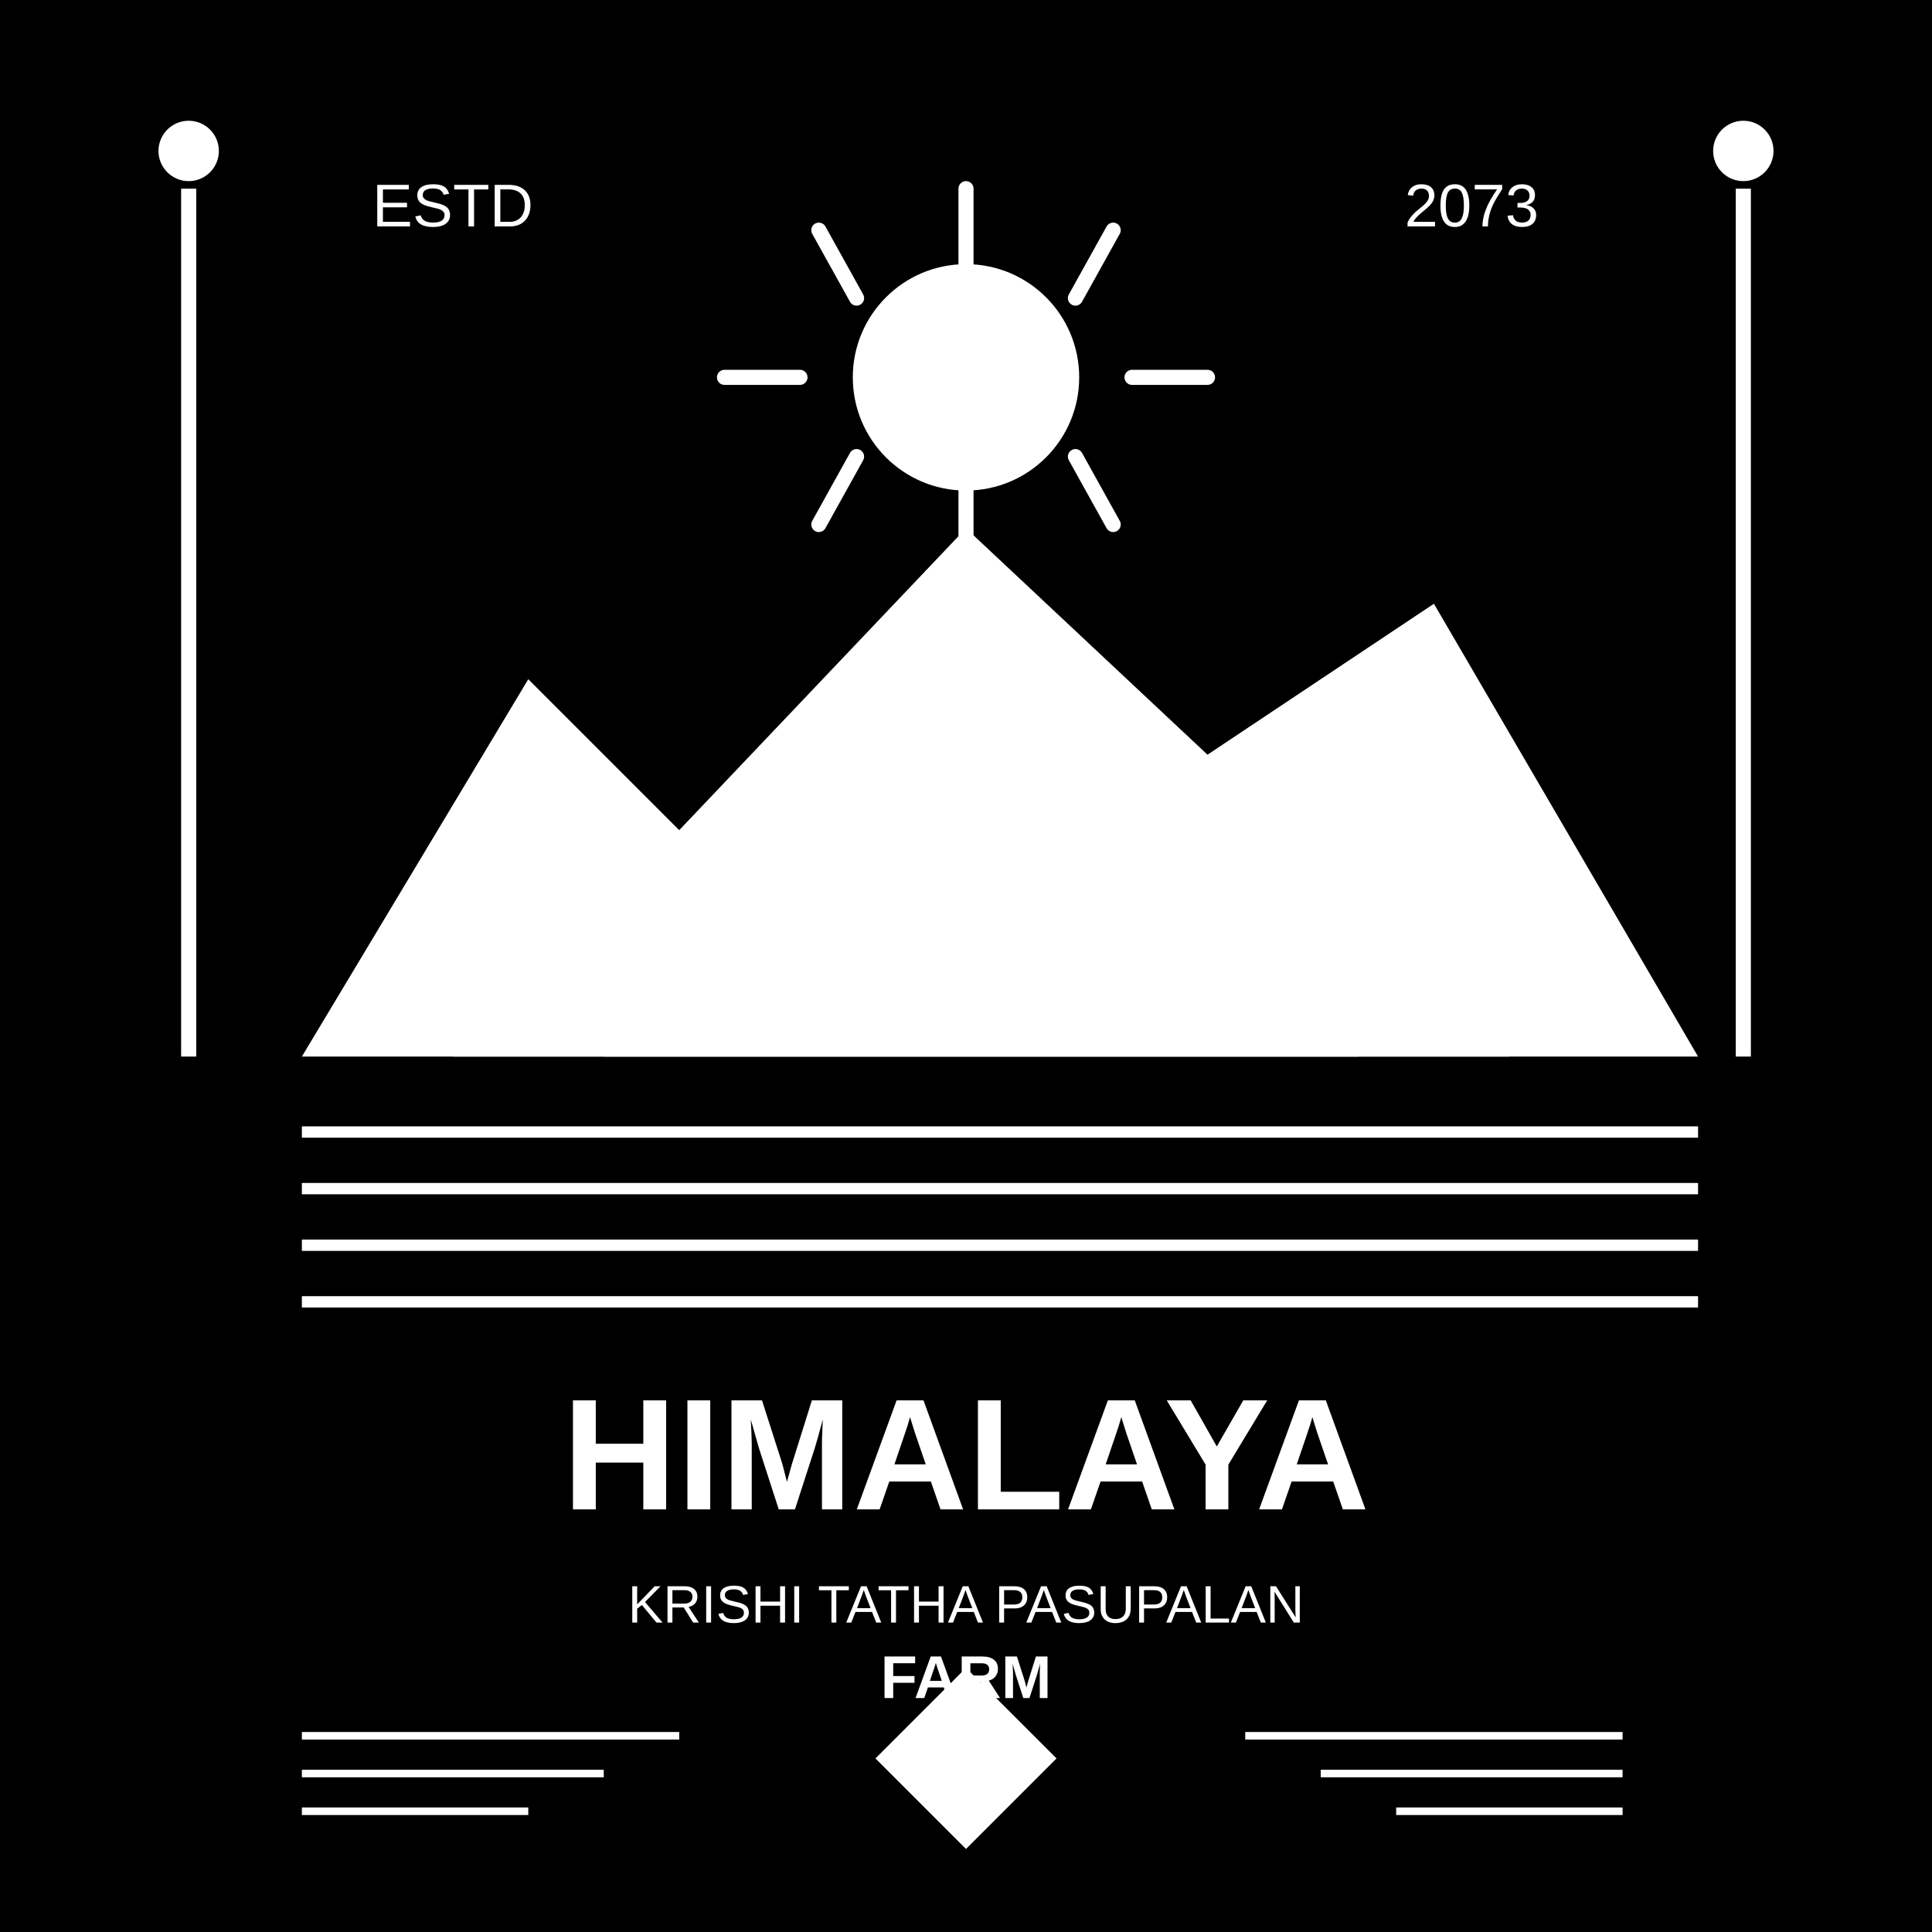
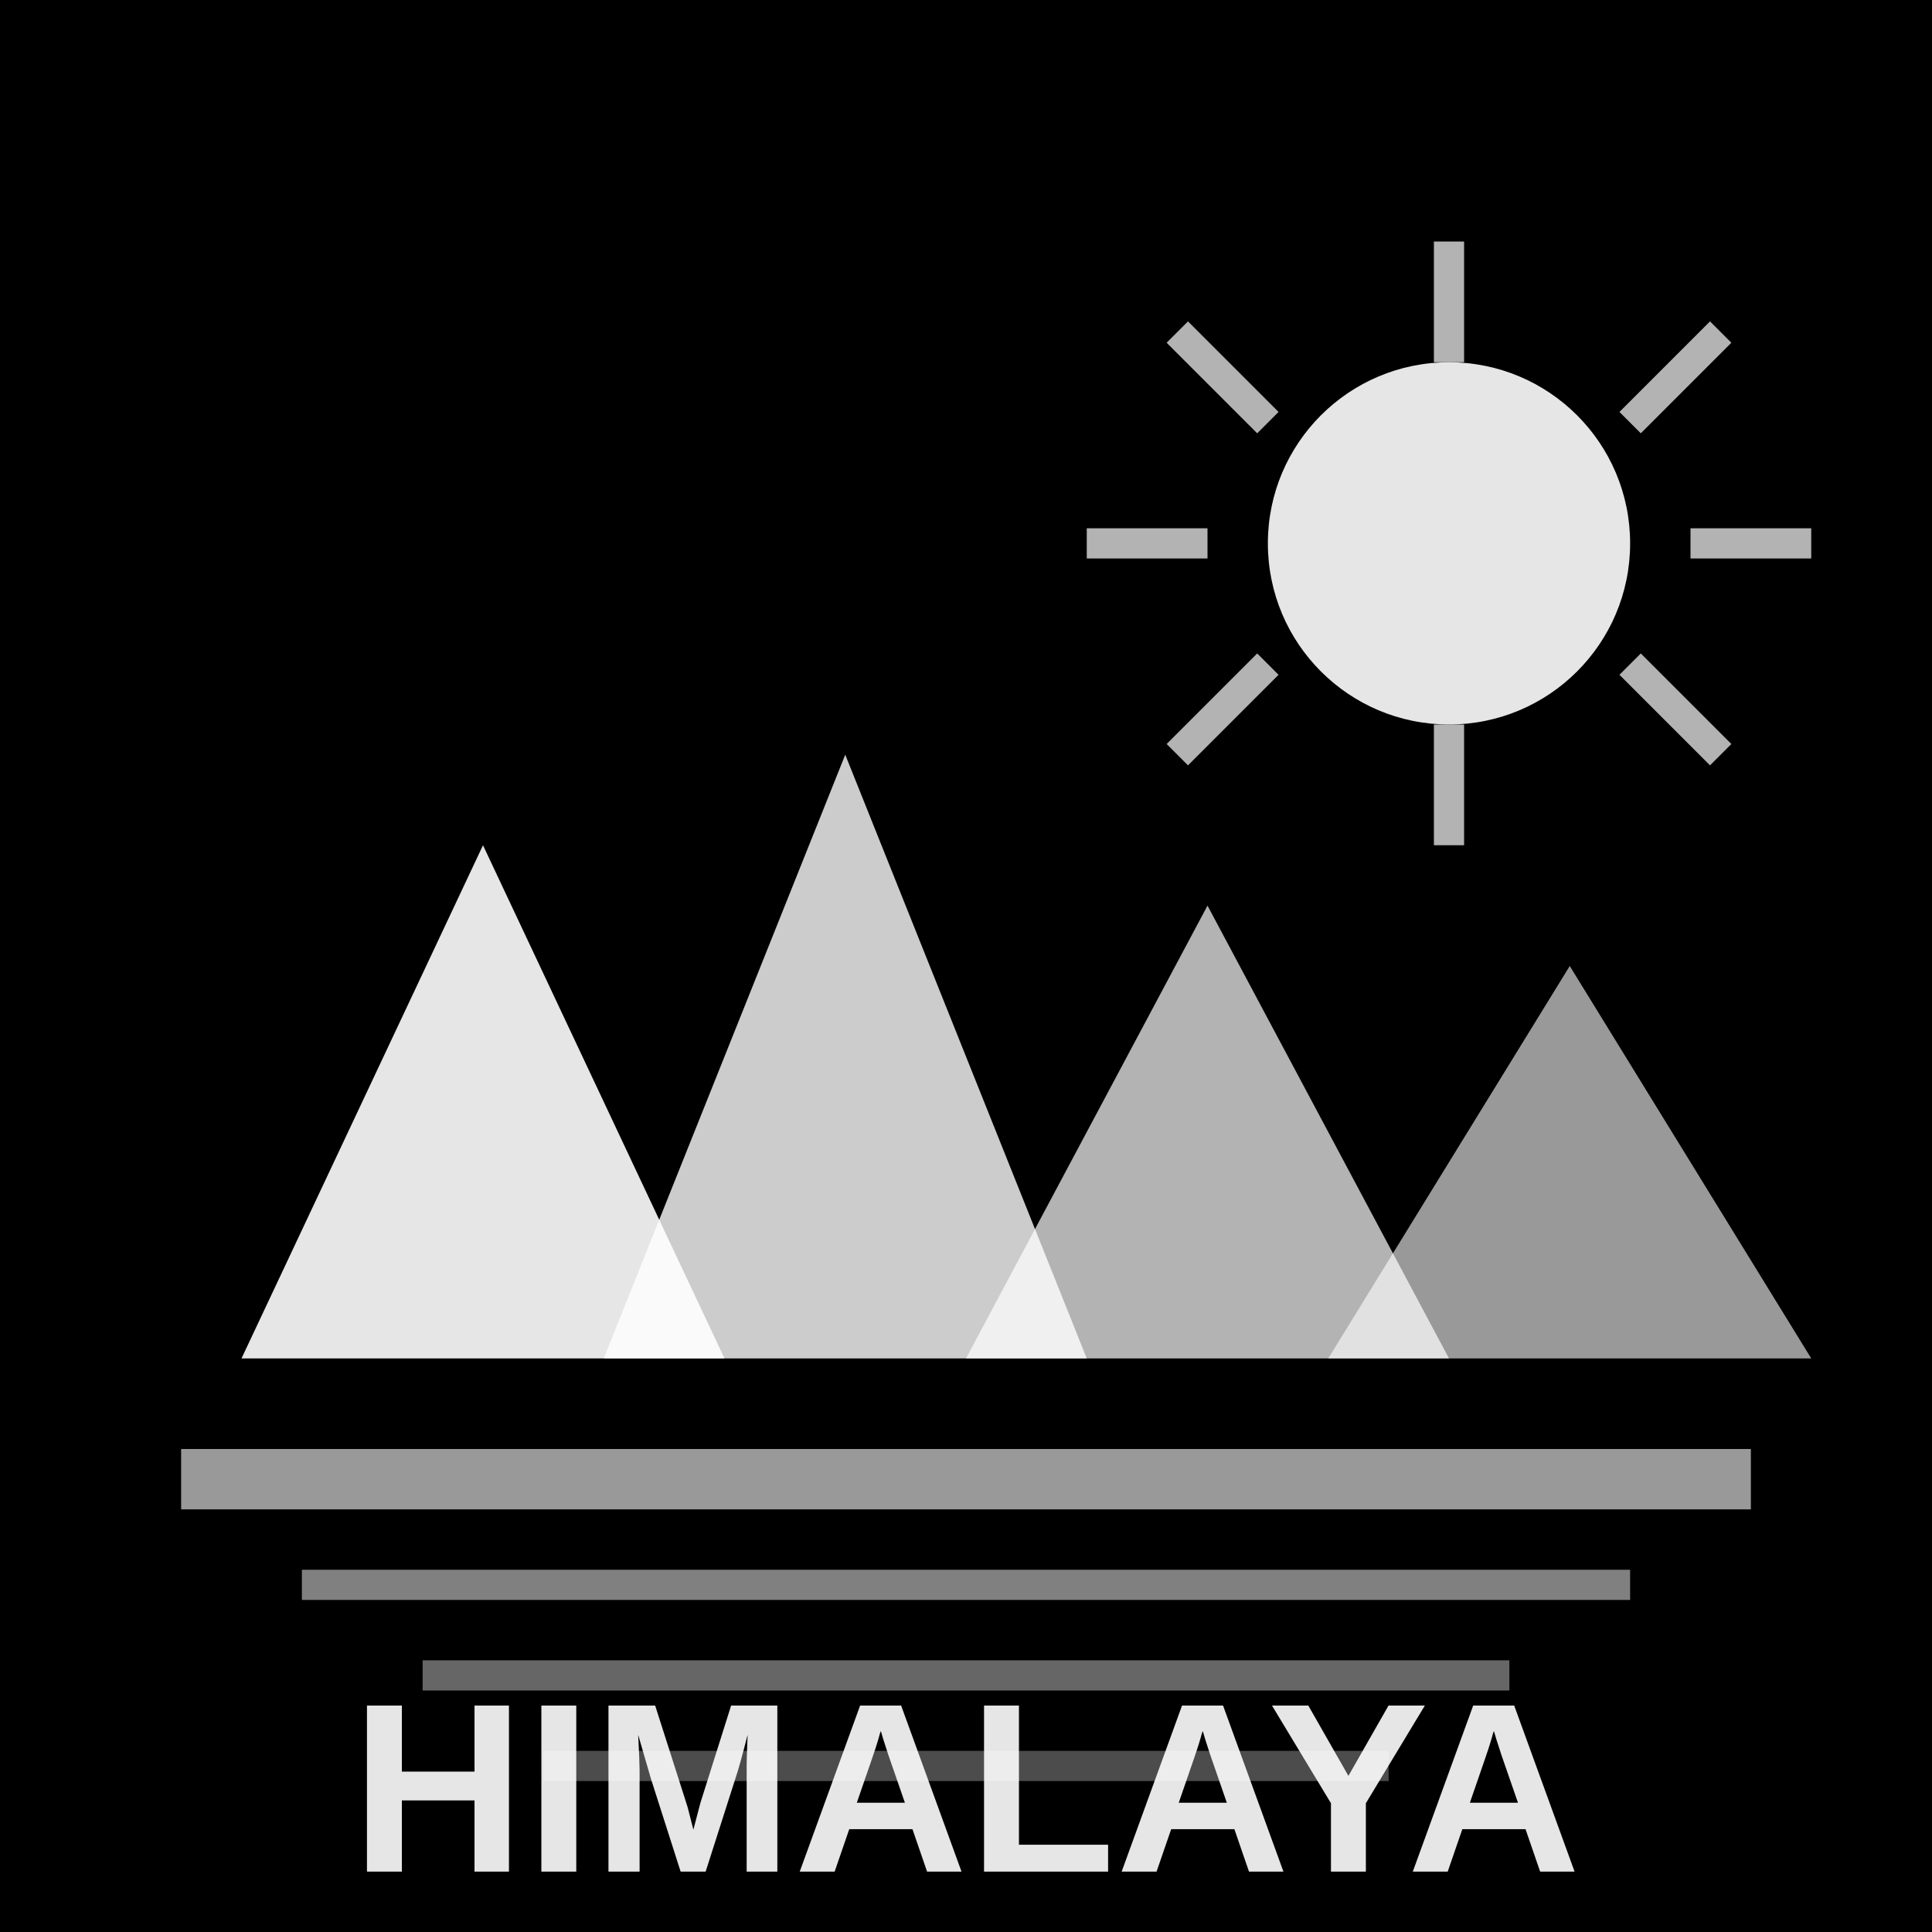
- <svg xmlns="http://www.w3.org/2000/svg" width="512" height="512" viewBox="0 0 512 512" fill="none">
-   <rect width="512" height="512" fill="#000000" />
-   <circle cx="256" cy="100" r="30" fill="white" />
-   <g stroke="white" stroke-width="4" stroke-linecap="round">
-     <line x1="256" y1="50" x2="256" y2="70" />
-     <line x1="295" y1="61" x2="285" y2="79" />
-     <line x1="320" y1="100" x2="300" y2="100" />
-     <line x1="295" y1="139" x2="285" y2="121" />
-     <line x1="256" y1="150" x2="256" y2="130" />
-     <line x1="217" y1="139" x2="227" y2="121" />
-     <line x1="192" y1="100" x2="212" y2="100" />
-     <line x1="217" y1="61" x2="227" y2="79" />
+ <svg xmlns="http://www.w3.org/2000/svg" viewBox="0 0 64 64" width="64" height="64">
+   <rect width="64" height="64" fill="#000000" />
+   <g fill="#ffffff">
+     <polygon points="8,45 16,28 24,45" opacity="0.9" />
+     <polygon points="20,45 28,25 36,45" opacity="0.8" />
+     <polygon points="32,45 40,30 48,45" opacity="0.7" />
+     <polygon points="44,45 52,32 60,45" opacity="0.6" />
+     <circle cx="48" cy="18" r="6" opacity="0.9" />
+     <path d="M48,8 L48,12 M48,24 L48,28 M36,18 L40,18 M56,18 L60,18 M39,11 L42,14 M54,22 L57,25 M57,11 L54,14 M42,22 L39,25" stroke="#ffffff" stroke-width="1" opacity="0.7" />
+     <rect x="6" y="48" width="52" height="2" opacity="0.6" />
+     <rect x="10" y="52" width="44" height="1" opacity="0.5" />
+     <rect x="14" y="55" width="36" height="1" opacity="0.4" />
+     <rect x="18" y="58" width="28" height="1" opacity="0.3" />
+     <text x="32" y="62" font-family="Arial, sans-serif" font-size="8" font-weight="bold" text-anchor="middle" fill="#ffffff" opacity="0.9">HIMALAYA</text>
  </g>
-   <path d="M80 280L140 180L180 220L256 140L320 200L380 160L450 280H80Z" fill="white" />
-   <path d="M120 280L160 220L200 250L256 180L310 240L350 200L400 280H120Z" fill="white" />
-   <path d="M160 280L200 240L256 260L310 220L360 280H160Z" fill="white" />
-   <line x1="80" y1="300" x2="450" y2="300" stroke="white" stroke-width="3" />
-   <line x1="80" y1="315" x2="450" y2="315" stroke="white" stroke-width="3" />
-   <line x1="80" y1="330" x2="450" y2="330" stroke="white" stroke-width="3" />
-   <line x1="80" y1="345" x2="450" y2="345" stroke="white" stroke-width="3" />
-   <text x="256" y="400" font-family="Arial, sans-serif" font-size="42" font-weight="bold" fill="white" text-anchor="middle">HIMALAYA</text>
-   <text x="256" y="430" font-family="Arial, sans-serif" font-size="14" fill="white" text-anchor="middle">KRISHI TATHA PASUPALAN</text>
-   <text x="256" y="450" font-family="Arial, sans-serif" font-size="16" font-weight="bold" fill="white" text-anchor="middle">FARM</text>
-   <g stroke="white" stroke-width="2">
-     <line x1="80" y1="460" x2="180" y2="460" />
-     <line x1="80" y1="470" x2="160" y2="470" />
-     <line x1="80" y1="480" x2="140" y2="480" />
-     <line x1="330" y1="460" x2="430" y2="460" />
-     <line x1="350" y1="470" x2="430" y2="470" />
-     <line x1="370" y1="480" x2="430" y2="480" />
-   </g>
-   <path d="M256 490C260 486 264 482 268 478C272 474 276 470 280 466C276 462 272 458 268 454C264 450 260 446 256 442C252 446 248 450 244 454C240 458 236 462 232 466C236 470 240 474 244 478C248 482 252 486 256 490Z" fill="white" />
-   <text x="120" y="60" font-family="Arial, sans-serif" font-size="16" fill="white" text-anchor="middle">ESTD</text>
-   <text x="390" y="60" font-family="Arial, sans-serif" font-size="16" fill="white" text-anchor="middle">2073</text>
-   <line x1="50" y1="50" x2="50" y2="280" stroke="white" stroke-width="4" />
-   <line x1="462" y1="50" x2="462" y2="280" stroke="white" stroke-width="4" />
-   <circle cx="50" cy="40" r="8" fill="white" />
-   <circle cx="462" cy="40" r="8" fill="white" />
</svg>
